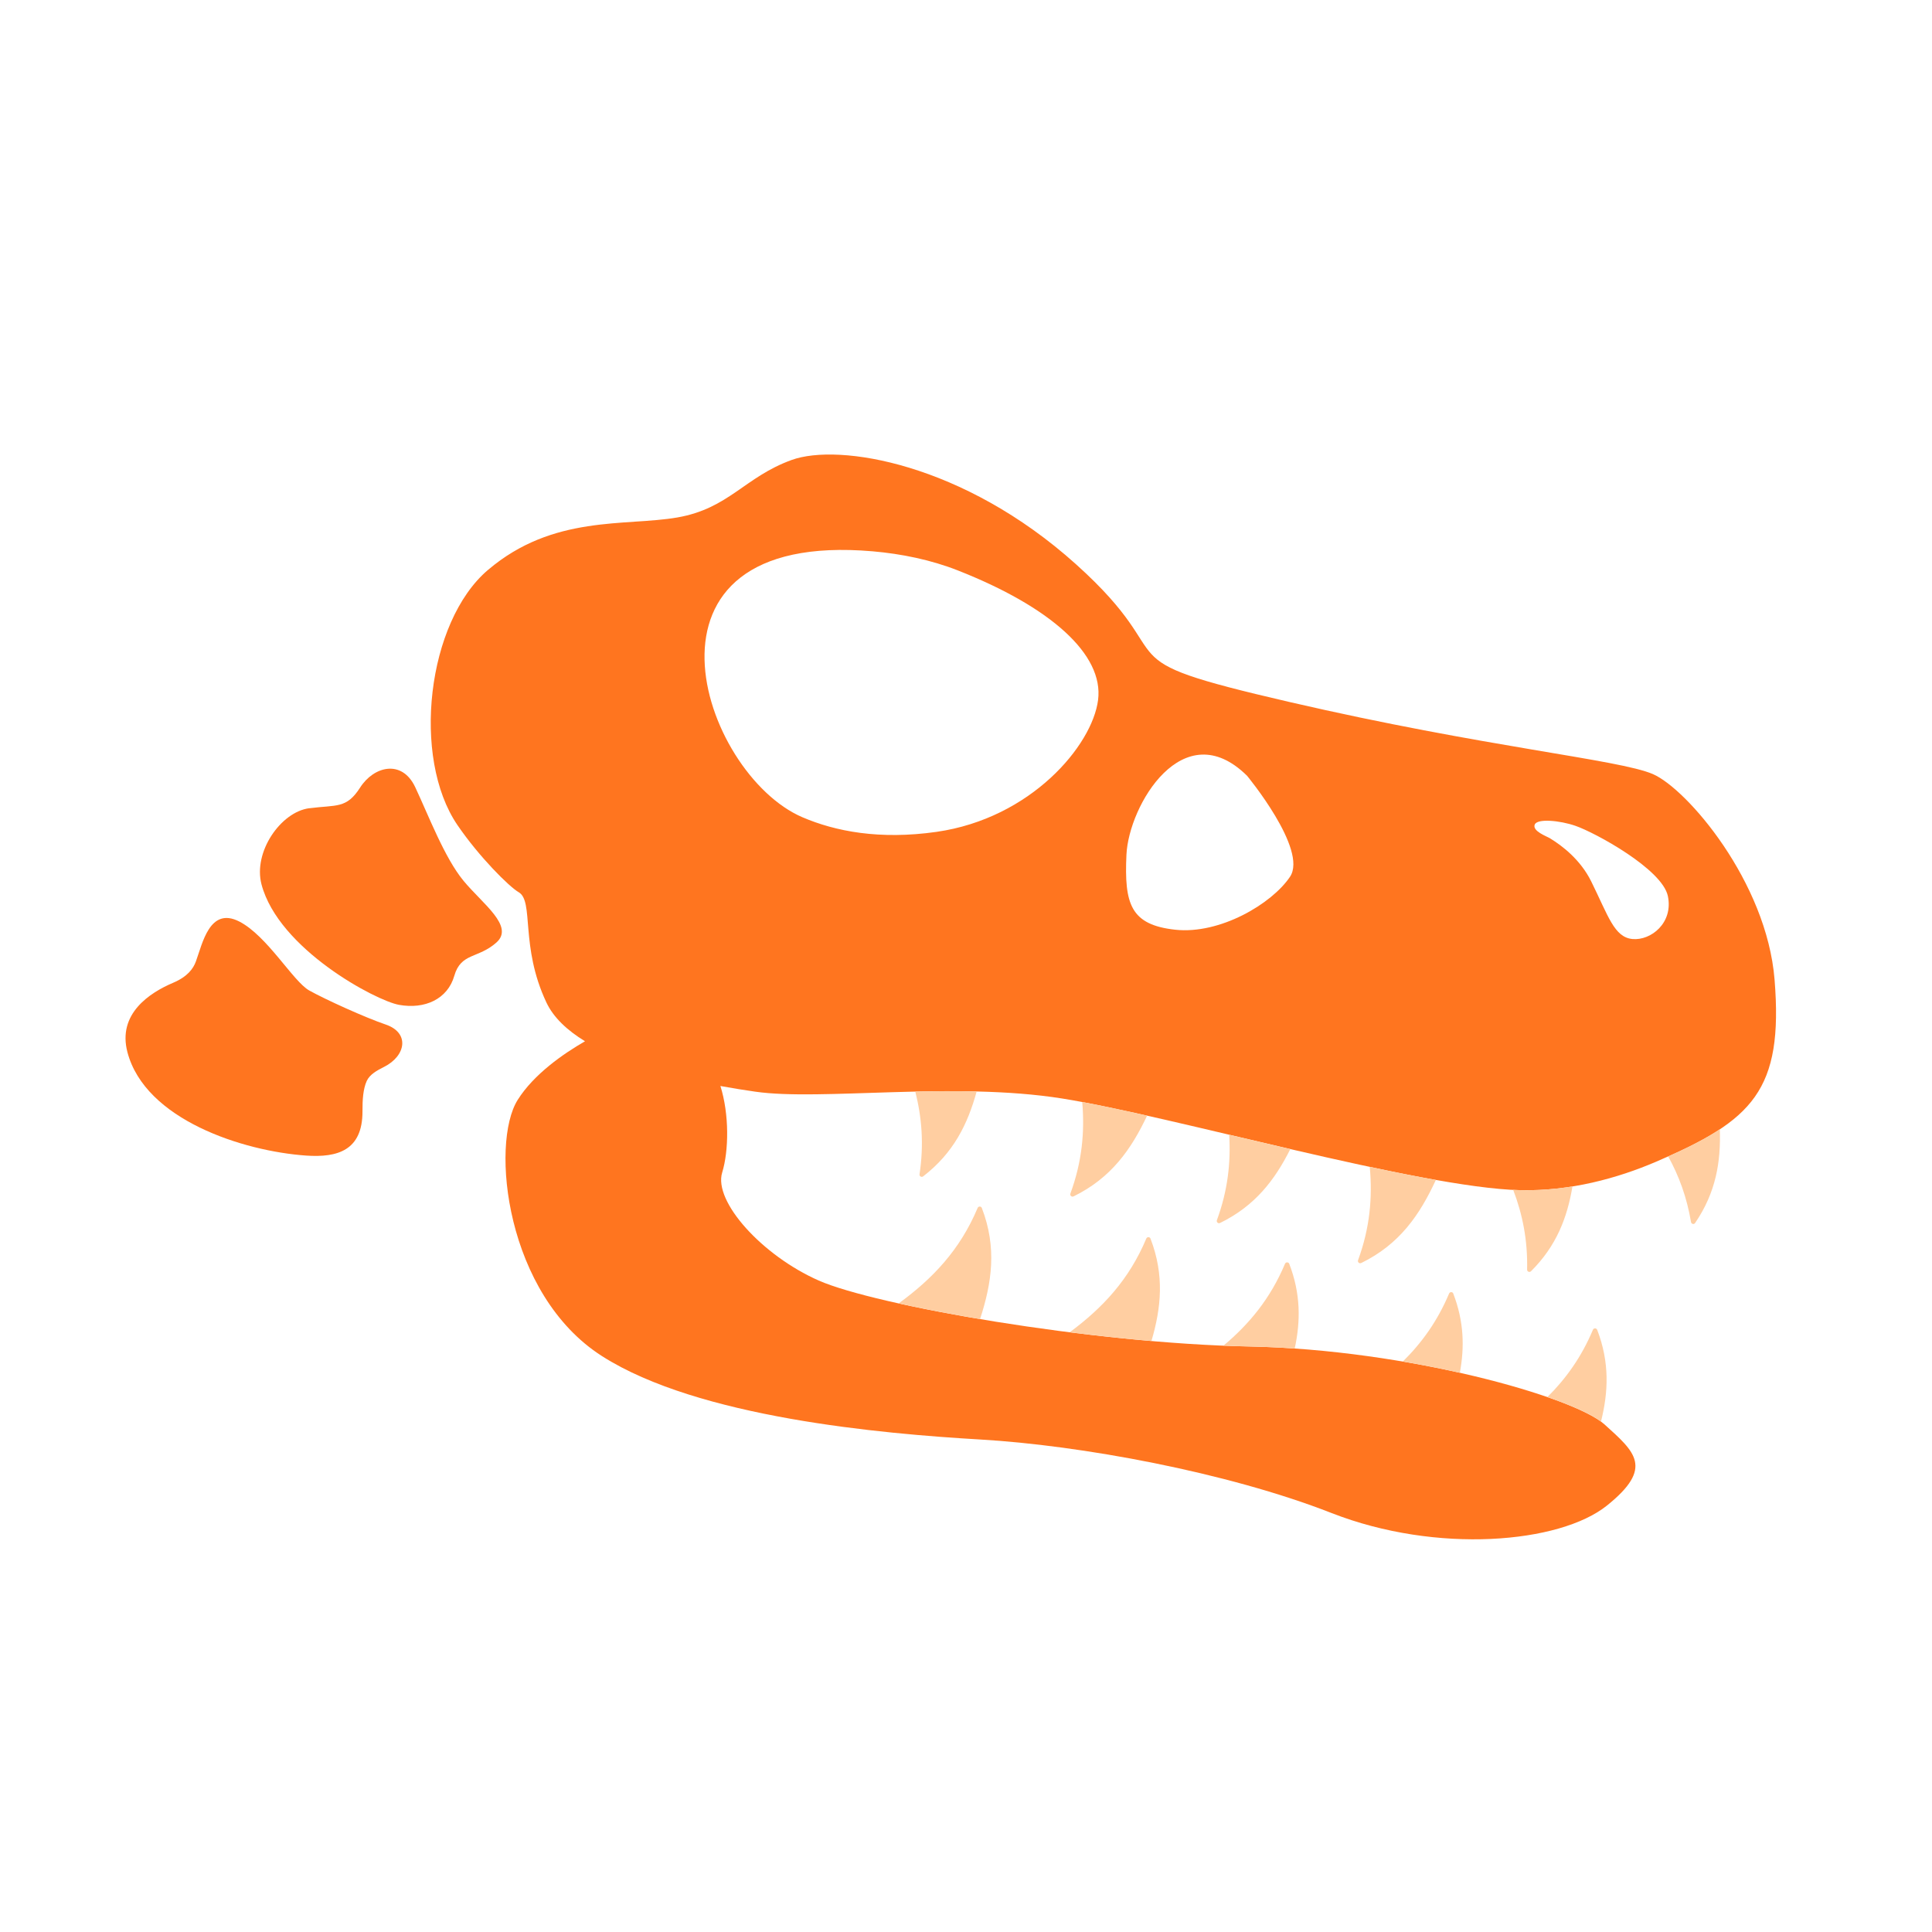
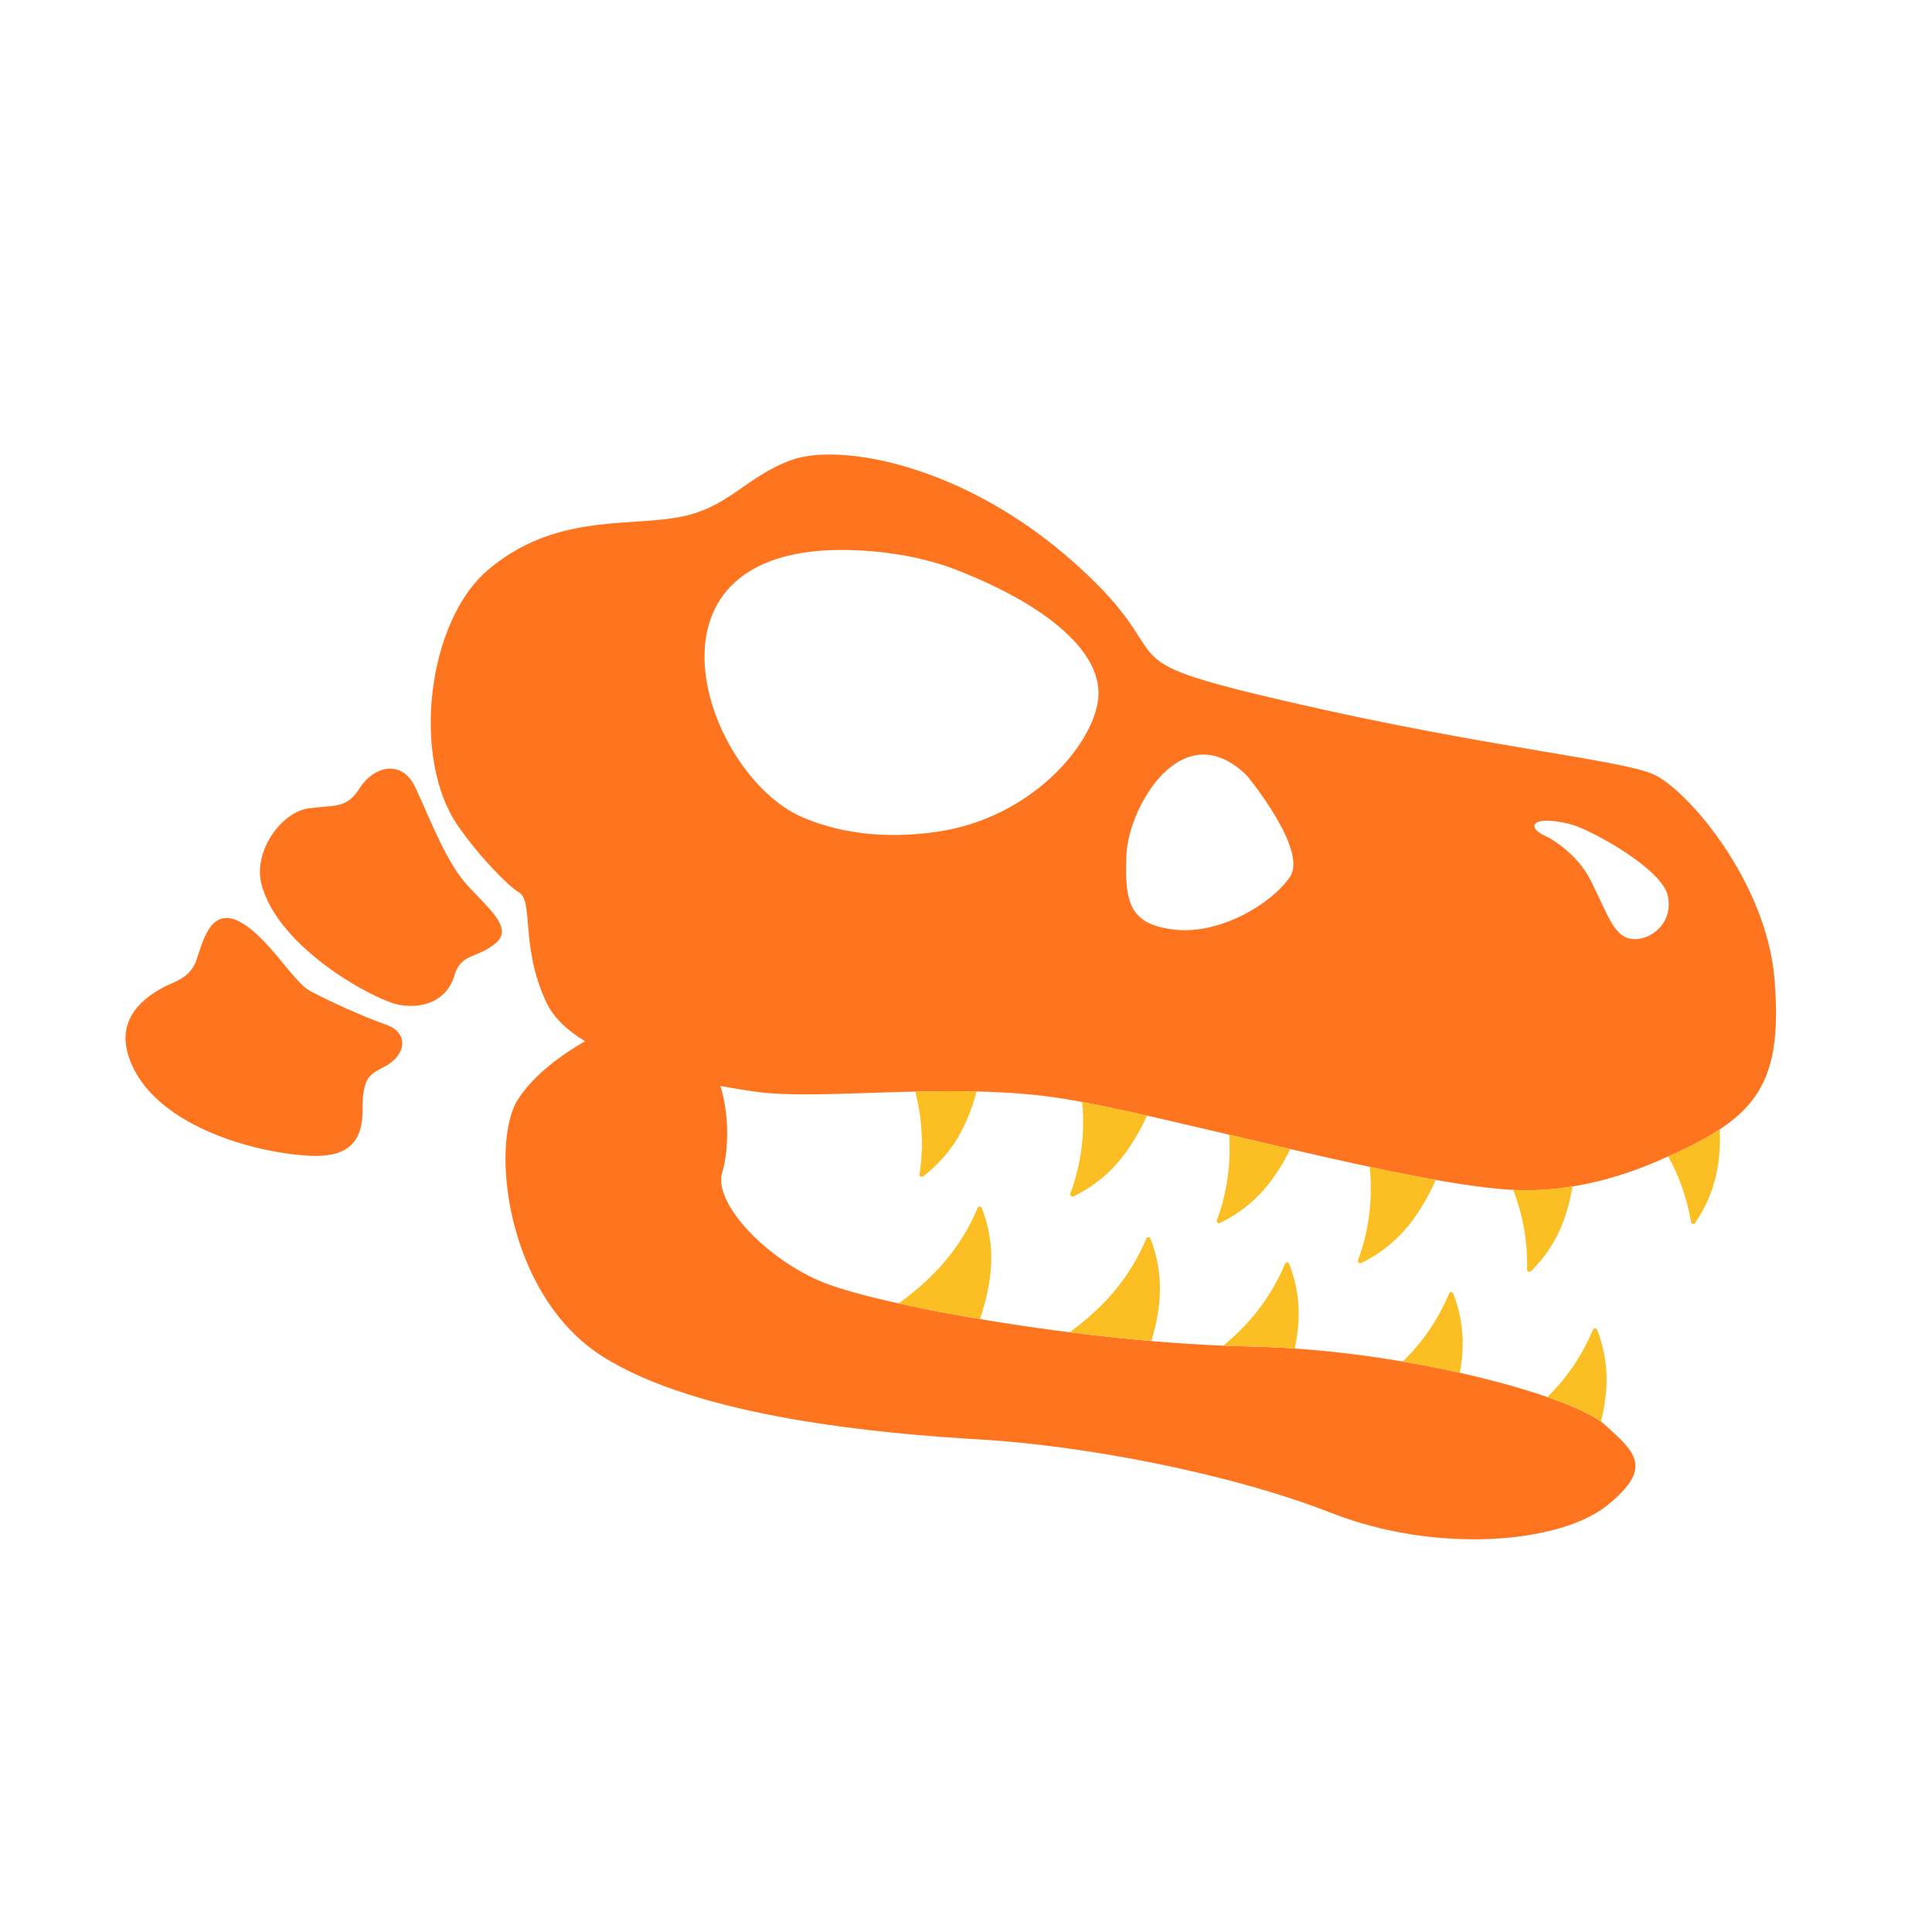
<svg xmlns="http://www.w3.org/2000/svg" width="256" zoomAndPan="magnify" viewBox="0 0 192 192" height="256" preserveAspectRatio="xMidYMid meet" version="1.0">
  <defs>
-     <clipPath id="30d26448fb">
+     <clipPath id="7299c7bfdd">
      <path d="M 42 45 L 177 45 L 177 153 L 42 153 Z M 42 45 " clip-rule="nonzero" />
    </clipPath>
-     <clipPath id="e817482404">
+     <clipPath id="af4ec46ed6">
      <path d="M 23.957 32.93 L 185.566 62.27 L 168.016 158.941 L 6.406 129.598 Z M 23.957 32.93 " clip-rule="nonzero" />
    </clipPath>
-     <clipPath id="a47e9763ff">
+     <clipPath id="db4c452cca">
      <path d="M 23.957 32.93 L 185.566 62.27 L 168.016 158.941 L 6.406 129.598 Z M 23.957 32.93 " clip-rule="nonzero" />
    </clipPath>
-     <clipPath id="e07e3bc940">
+     <clipPath id="c4f64653c8">
      <path d="M 89 108 L 171 108 L 171 142 L 89 142 Z M 89 108 " clip-rule="nonzero" />
    </clipPath>
-     <clipPath id="981b72551b">
+     <clipPath id="5623a2b5e9">
      <path d="M 23.957 32.93 L 185.566 62.27 L 168.016 158.941 L 6.406 129.598 Z M 23.957 32.93 " clip-rule="nonzero" />
    </clipPath>
-     <clipPath id="1c5fab152b">
+     <clipPath id="994e4547b1">
      <path d="M 23.957 32.93 L 185.566 62.27 L 168.016 158.941 L 6.406 129.598 Z M 23.957 32.93 " clip-rule="nonzero" />
    </clipPath>
-     <clipPath id="f406e8ad0f">
+     <clipPath id="ef1af53bea">
      <path d="M 12 76 L 50 76 L 50 115 L 12 115 Z M 12 76 " clip-rule="nonzero" />
    </clipPath>
-     <clipPath id="860eb5e5b6">
+     <clipPath id="19e8d71d34">
      <path d="M 23.957 32.93 L 185.566 62.27 L 168.016 158.941 L 6.406 129.598 Z M 23.957 32.93 " clip-rule="nonzero" />
    </clipPath>
-     <clipPath id="45470ed4e6">
+     <clipPath id="b869b46505">
      <path d="M 23.957 32.93 L 185.566 62.27 L 168.016 158.941 L 6.406 129.598 Z M 23.957 32.93 " clip-rule="nonzero" />
    </clipPath>
  </defs>
-   <g clip-path="url(#30d26448fb)">
-     <g clip-path="url(#e817482404)">
-       <g clip-path="url(#a47e9763ff)">
+   <g clip-path="url(#7299c7bfdd)">
+     <g clip-path="url(#af4ec46ed6)">
+       <g clip-path="url(#db4c452cca)">
        <path fill="#ff751f" d="M 48.496 56.641 C 54.961 51.133 62.16 52.316 67.305 51.426 C 72.445 50.535 73.984 47.414 78.672 45.711 C 83.355 44.012 95.746 46.02 106.926 56.07 C 118.105 66.117 108.66 65.254 128.137 69.762 C 147.613 74.27 160.883 75.465 164.266 76.93 C 167.645 78.395 175.57 87.613 176.355 97.355 C 177.242 108.367 174.184 111.352 164.539 115.469 C 160.746 117.09 156.035 118.398 151.047 118.277 C 141.004 118.031 116.297 110.875 105.551 109.168 C 94.805 107.457 81.566 109.43 75.051 108.488 C 74.008 108.34 72.84 108.152 71.594 107.926 C 72.48 110.738 72.434 114.367 71.77 116.523 C 70.883 119.398 75.738 124.777 81.363 127.258 C 86.988 129.738 108.418 133.508 124.164 133.812 C 139.906 134.121 156.43 138.82 159.457 141.559 C 162.484 144.297 164.391 145.855 159.695 149.621 C 155 153.387 142.777 154.449 132.336 150.367 C 121.898 146.281 107.312 143.633 97.449 143.059 C 87.59 142.484 69.41 140.883 59.828 134.77 C 50.242 128.652 48.711 113.668 51.445 109.309 C 53.055 106.746 55.988 104.719 58.137 103.48 C 56.383 102.406 55.008 101.133 54.297 99.617 C 51.668 94.039 53.086 89.555 51.547 88.668 C 50.594 88.117 47.613 85.152 45.453 81.984 C 40.898 75.301 42.422 61.809 48.492 56.641 Z M 154.059 83.324 C 155.262 84.059 157.062 85.434 158.129 87.586 C 159.836 91.035 160.418 93.152 162.238 93.32 C 164.059 93.488 166.312 91.723 165.75 89.047 C 165.188 86.371 158.523 82.742 156.555 82.066 C 155.016 81.535 152.773 81.32 152.52 81.945 C 152.258 82.594 153.707 83.109 154.059 83.32 Z M 123.918 77.078 C 123.918 77.078 130.008 84.438 128.199 87.133 C 126.395 89.824 121.234 92.875 116.797 92.395 C 112.359 91.91 111.719 89.855 111.945 84.938 C 112.176 80.016 117.598 70.867 123.914 77.078 Z M 79.75 81.219 C 83.008 82.617 87.41 83.48 93.082 82.668 C 102.445 81.324 108.539 74.109 109.125 69.57 C 109.711 65.027 104.383 60.305 95.188 56.688 C 92.52 55.637 89.598 55.039 86.723 54.789 C 61.547 52.613 69.676 76.895 79.746 81.219 Z M 79.75 81.219 " fill-opacity="1" fill-rule="evenodd" />
      </g>
    </g>
  </g>
-   <g clip-path="url(#e07e3bc940)">
-     <g clip-path="url(#981b72551b)">
-       <g clip-path="url(#1c5fab152b)">
-         <path fill="#ffcea1" d="M 114.336 123.094 C 115.734 126.73 115.398 129.977 114.43 133.266 C 111.734 133.035 108.996 132.738 106.309 132.398 C 109.574 129.98 112.199 127.18 113.918 123.086 C 113.953 123 114.035 122.949 114.129 122.949 C 114.227 122.949 114.305 123.004 114.336 123.094 Z M 91.742 116.906 C 94.766 114.578 96.172 111.703 97.059 108.469 C 95.012 108.418 92.961 108.434 90.961 108.48 C 91.613 111.062 91.828 113.734 91.383 116.695 C 91.363 116.785 91.41 116.875 91.488 116.922 C 91.57 116.969 91.668 116.965 91.742 116.906 Z M 168.461 121.535 C 170.535 118.496 171.023 115.445 170.914 112.23 C 169.504 113.16 167.809 114.027 165.785 114.926 C 166.855 116.863 167.637 118.988 168.051 121.445 C 168.066 121.539 168.133 121.609 168.227 121.633 C 168.316 121.652 168.41 121.617 168.461 121.539 Z M 152.145 126.34 C 154.688 123.816 155.754 120.988 156.27 117.906 C 154.586 118.176 152.832 118.32 151.047 118.273 C 150.832 118.27 150.609 118.258 150.379 118.246 C 151.309 120.676 151.828 123.25 151.762 126.172 C 151.758 126.266 151.812 126.348 151.898 126.383 C 151.984 126.418 152.082 126.402 152.148 126.336 Z M 135.273 125.52 C 139.105 123.652 141.098 120.711 142.695 117.262 C 140.641 116.898 138.422 116.453 136.125 115.961 C 136.406 119.008 136.141 122.023 134.961 125.238 C 134.93 125.324 134.953 125.418 135.023 125.48 C 135.094 125.547 135.188 125.559 135.27 125.516 Z M 121.246 121.539 C 124.734 119.84 126.699 117.25 128.23 114.195 C 126.191 113.723 124.152 113.242 122.156 112.77 C 122.324 115.551 122.012 118.324 120.934 121.258 C 120.902 121.348 120.926 121.441 120.996 121.504 C 121.066 121.566 121.16 121.582 121.246 121.539 Z M 106.688 118.895 C 110.426 117.07 112.418 114.219 114 110.871 C 111.625 110.336 109.445 109.871 107.551 109.516 C 107.809 112.5 107.531 115.461 106.375 118.613 C 106.34 118.703 106.363 118.797 106.434 118.859 C 106.504 118.922 106.602 118.938 106.688 118.895 Z M 158.727 132.156 C 159.973 135.402 159.84 138.336 159.105 141.27 C 158.102 140.535 156.25 139.688 153.781 138.836 C 155.633 136.996 157.168 134.855 158.305 132.148 C 158.34 132.062 158.422 132.012 158.516 132.012 C 158.613 132.012 158.691 132.07 158.727 132.156 Z M 144.426 128.559 C 145.496 131.34 145.547 133.898 145.078 136.422 C 143.281 136.02 141.383 135.645 139.414 135.305 C 141.297 133.449 142.855 131.289 144.008 128.551 C 144.043 128.465 144.125 128.41 144.219 128.41 C 144.316 128.41 144.395 128.465 144.43 128.559 Z M 128.125 125.598 C 129.273 128.582 129.254 131.309 128.668 134.012 C 127.168 133.91 125.664 133.84 124.164 133.809 C 123.32 133.793 122.461 133.766 121.586 133.73 C 124.164 131.57 126.254 129.039 127.703 125.59 C 127.742 125.504 127.82 125.449 127.918 125.453 C 128.012 125.453 128.09 125.508 128.125 125.598 Z M 97.574 120.051 C 99.094 124 98.566 127.496 97.398 131.086 C 94.453 130.59 91.711 130.062 89.309 129.531 C 92.68 127.074 95.391 124.234 97.156 120.043 C 97.191 119.957 97.273 119.906 97.367 119.906 C 97.465 119.906 97.543 119.961 97.574 120.051 Z M 97.574 120.051 " fill-opacity="1" fill-rule="evenodd" />
+   <g clip-path="url(#c4f64653c8)">
+     <g clip-path="url(#5623a2b5e9)">
+       <g clip-path="url(#994e4547b1)">
+         <path fill="#fbbf24" d="M 114.336 123.094 C 115.734 126.73 115.398 129.977 114.43 133.266 C 111.734 133.035 108.996 132.738 106.309 132.398 C 109.574 129.98 112.199 127.18 113.918 123.086 C 113.953 123 114.035 122.949 114.129 122.949 C 114.227 122.949 114.305 123.004 114.336 123.094 Z M 91.742 116.906 C 94.766 114.578 96.172 111.703 97.059 108.469 C 95.012 108.418 92.961 108.434 90.961 108.48 C 91.613 111.062 91.828 113.734 91.383 116.695 C 91.363 116.785 91.41 116.875 91.488 116.922 C 91.57 116.969 91.668 116.965 91.742 116.906 Z M 168.461 121.535 C 170.535 118.496 171.023 115.445 170.914 112.23 C 169.504 113.16 167.809 114.027 165.785 114.926 C 166.855 116.863 167.637 118.988 168.051 121.445 C 168.066 121.539 168.133 121.609 168.227 121.633 C 168.316 121.652 168.41 121.617 168.461 121.539 Z M 152.145 126.34 C 154.688 123.816 155.754 120.988 156.27 117.906 C 154.586 118.176 152.832 118.32 151.047 118.273 C 150.832 118.27 150.609 118.258 150.379 118.246 C 151.309 120.676 151.828 123.25 151.762 126.172 C 151.758 126.266 151.812 126.348 151.898 126.383 C 151.984 126.418 152.082 126.402 152.148 126.336 Z M 135.273 125.52 C 139.105 123.652 141.098 120.711 142.695 117.262 C 140.641 116.898 138.422 116.453 136.125 115.961 C 136.406 119.008 136.141 122.023 134.961 125.238 C 134.93 125.324 134.953 125.418 135.023 125.48 C 135.094 125.547 135.188 125.559 135.27 125.516 Z M 121.246 121.539 C 124.734 119.84 126.699 117.25 128.23 114.195 C 126.191 113.723 124.152 113.242 122.156 112.77 C 122.324 115.551 122.012 118.324 120.934 121.258 C 120.902 121.348 120.926 121.441 120.996 121.504 C 121.066 121.566 121.16 121.582 121.246 121.539 Z M 106.688 118.895 C 110.426 117.07 112.418 114.219 114 110.871 C 111.625 110.336 109.445 109.871 107.551 109.516 C 107.809 112.5 107.531 115.461 106.375 118.613 C 106.34 118.703 106.363 118.797 106.434 118.859 C 106.504 118.922 106.602 118.938 106.688 118.895 Z M 158.727 132.156 C 159.973 135.402 159.84 138.336 159.105 141.27 C 158.102 140.535 156.25 139.688 153.781 138.836 C 155.633 136.996 157.168 134.855 158.305 132.148 C 158.34 132.062 158.422 132.012 158.516 132.012 C 158.613 132.012 158.691 132.07 158.727 132.156 Z M 144.426 128.559 C 145.496 131.34 145.547 133.898 145.078 136.422 C 143.281 136.02 141.383 135.645 139.414 135.305 C 141.297 133.449 142.855 131.289 144.008 128.551 C 144.043 128.465 144.125 128.41 144.219 128.41 C 144.316 128.41 144.395 128.465 144.43 128.559 Z M 128.125 125.598 C 129.273 128.582 129.254 131.309 128.668 134.012 C 127.168 133.91 125.664 133.84 124.164 133.809 C 123.32 133.793 122.461 133.766 121.586 133.73 C 124.164 131.57 126.254 129.039 127.703 125.59 C 127.742 125.504 127.82 125.449 127.918 125.453 C 128.012 125.453 128.09 125.508 128.125 125.598 Z M 97.574 120.051 C 99.094 124 98.566 127.496 97.398 131.086 C 94.453 130.59 91.711 130.062 89.309 129.531 C 92.68 127.074 95.391 124.234 97.156 120.043 C 97.191 119.957 97.273 119.906 97.367 119.906 C 97.465 119.906 97.543 119.961 97.574 120.051 Z M 97.574 120.051 " fill-opacity="1" fill-rule="evenodd" />
      </g>
    </g>
  </g>
-   <g clip-path="url(#f406e8ad0f)">
-     <g clip-path="url(#860eb5e5b6)">
-       <g clip-path="url(#45470ed4e6)">
+   <g clip-path="url(#ef1af53bea)">
+     <g clip-path="url(#19e8d71d34)">
+       <g clip-path="url(#b869b46505)">
        <path fill="#ff751f" d="M 30.734 80.324 C 33.473 79.969 34.43 80.387 35.789 78.266 C 37.145 76.141 39.945 75.434 41.262 78.223 C 42.578 81.016 44.176 85.254 46.074 87.543 C 47.965 89.832 51.148 92.047 49.336 93.664 C 47.523 95.281 45.812 94.664 45.148 96.973 C 44.488 99.281 42.23 100.328 39.645 99.859 C 37.363 99.445 27.695 94.332 25.988 87.891 C 25.141 84.664 27.902 80.688 30.734 80.32 Z M 23.77 91.574 C 26.551 92.992 29.129 97.531 30.727 98.43 C 32.328 99.328 36.371 101.156 38.316 101.812 C 40.742 102.629 40.352 104.926 38.168 106.027 C 37.473 106.375 36.746 106.77 36.445 107.426 C 36.086 108.223 36.016 109.289 36.023 110.457 C 36.027 114.32 33.559 115.059 30.418 114.84 C 24.145 114.398 14.434 111.281 12.664 104.566 C 11.656 100.738 14.891 98.652 17.195 97.672 C 18.633 97.062 19.207 96.27 19.469 95.543 C 20.125 93.754 20.84 90.086 23.77 91.574 Z M 23.77 91.574 " fill-opacity="1" fill-rule="evenodd" />
      </g>
    </g>
  </g>
</svg>
